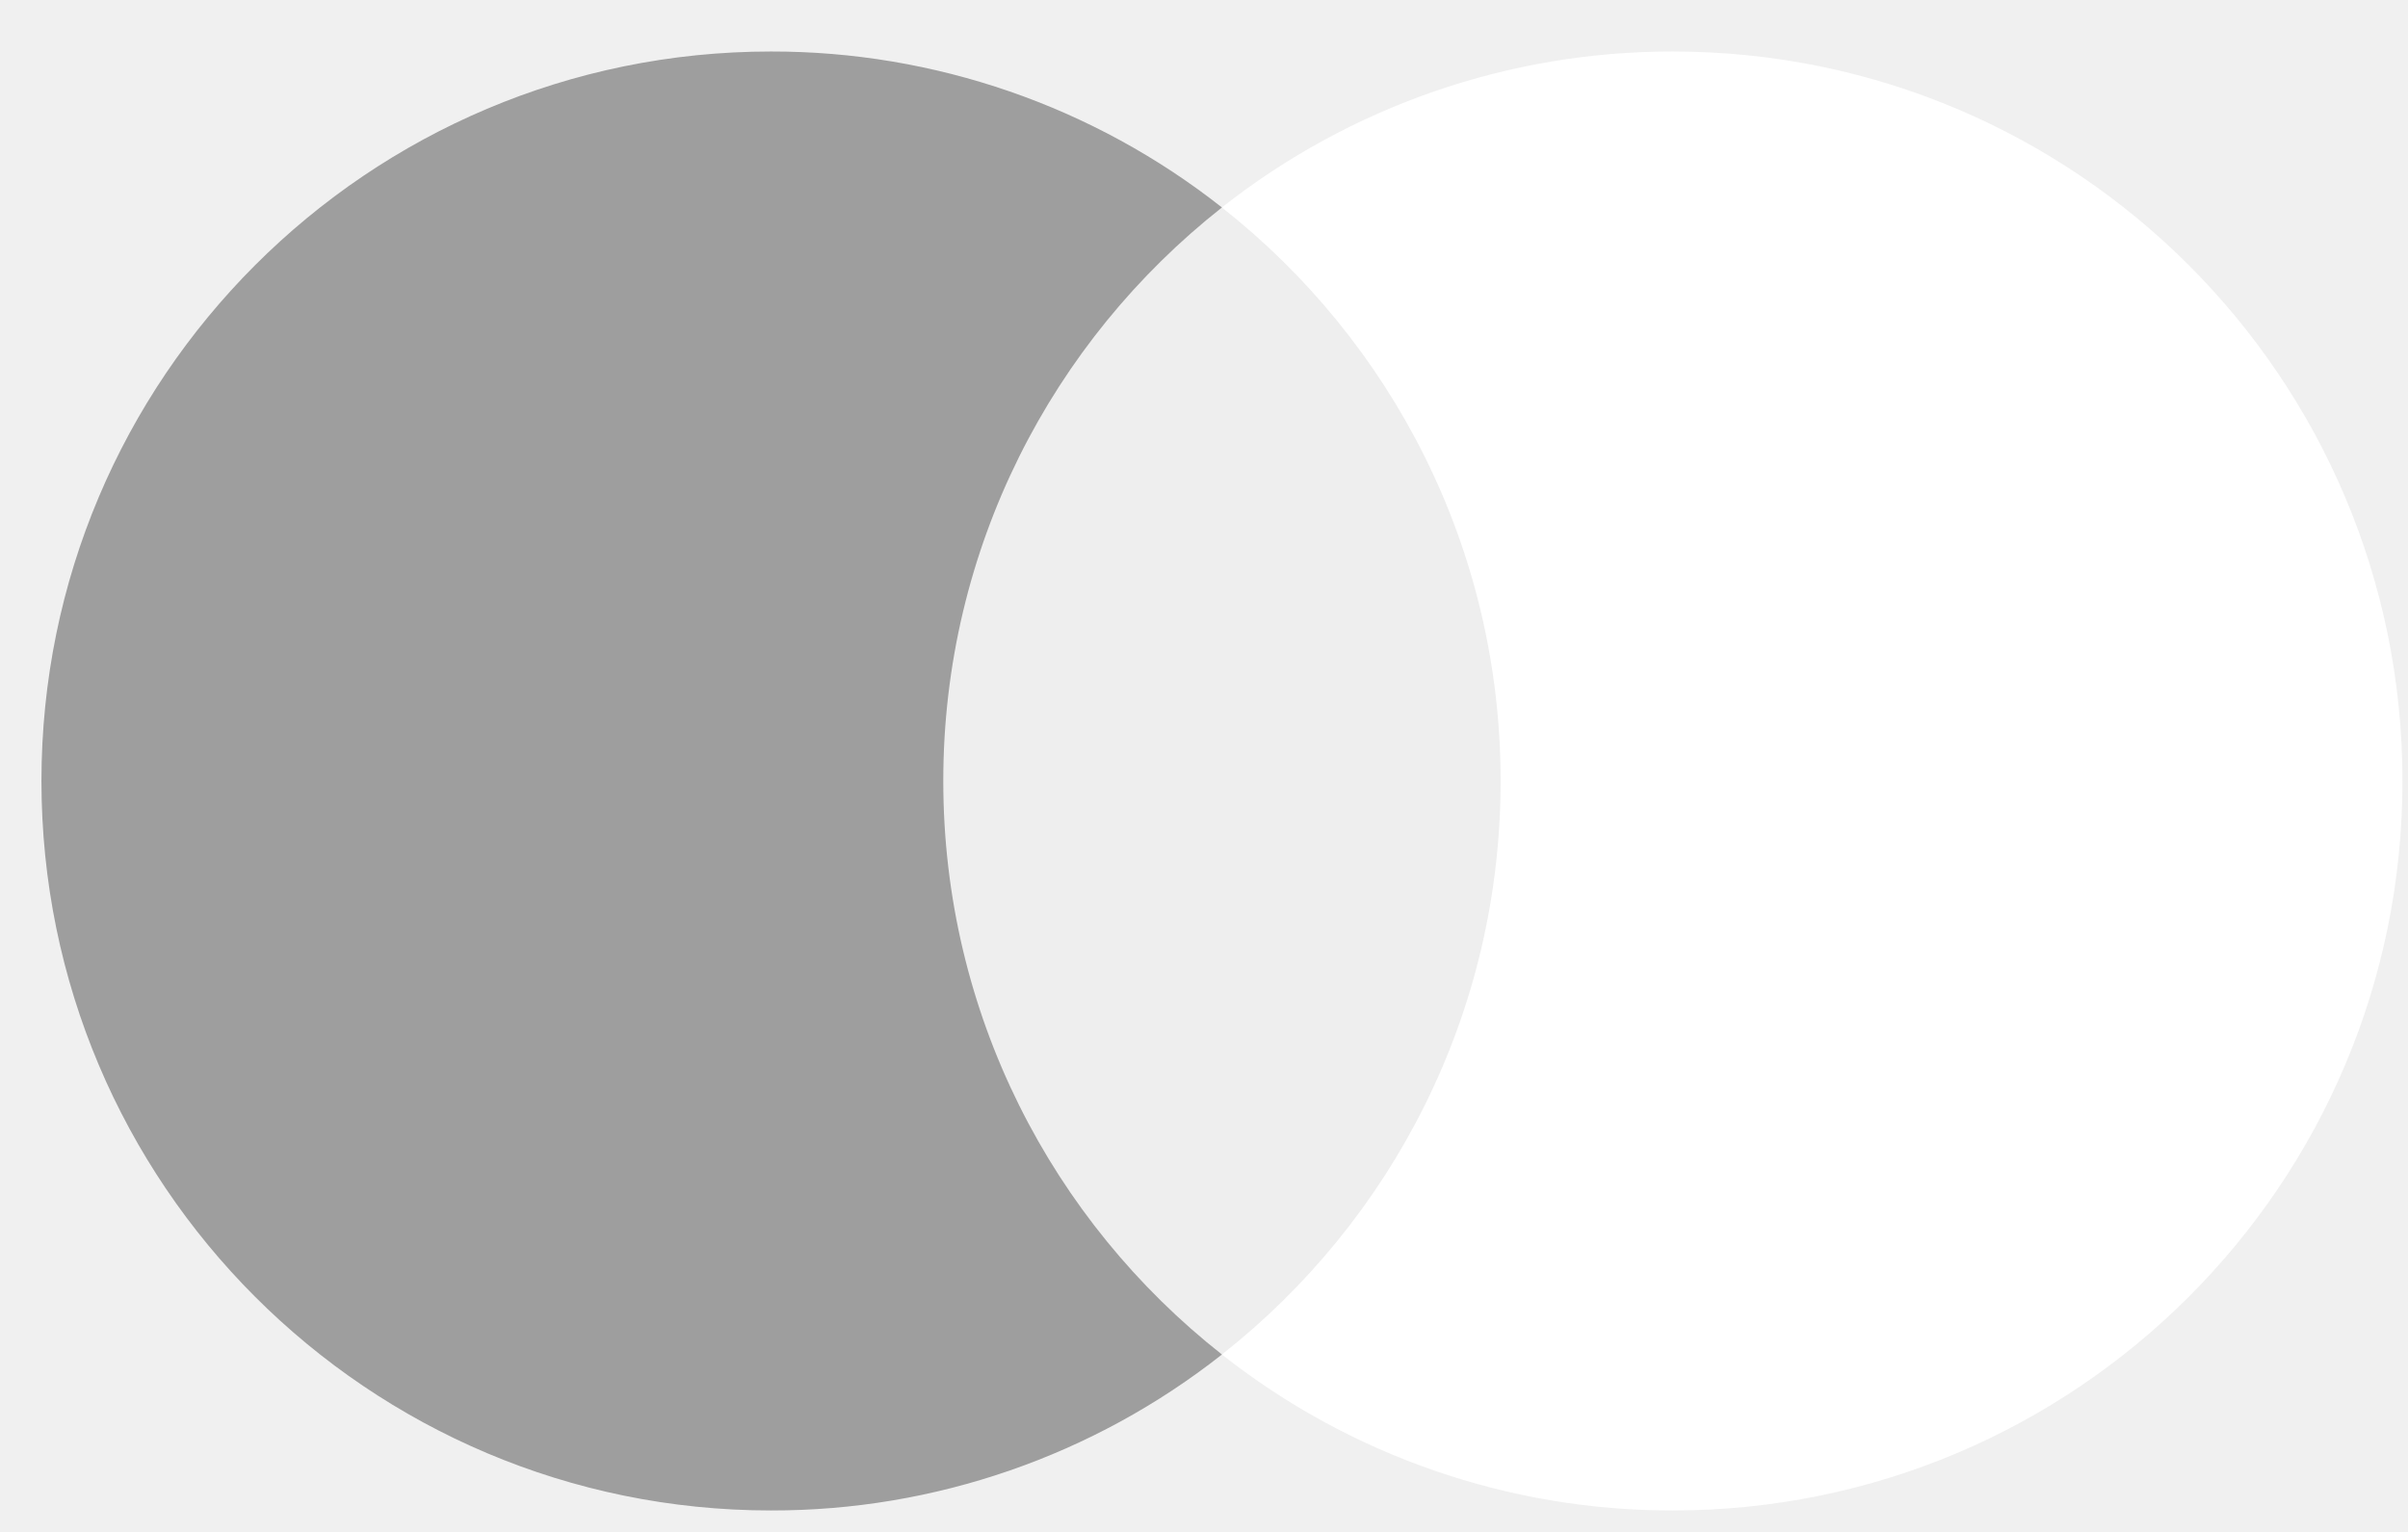
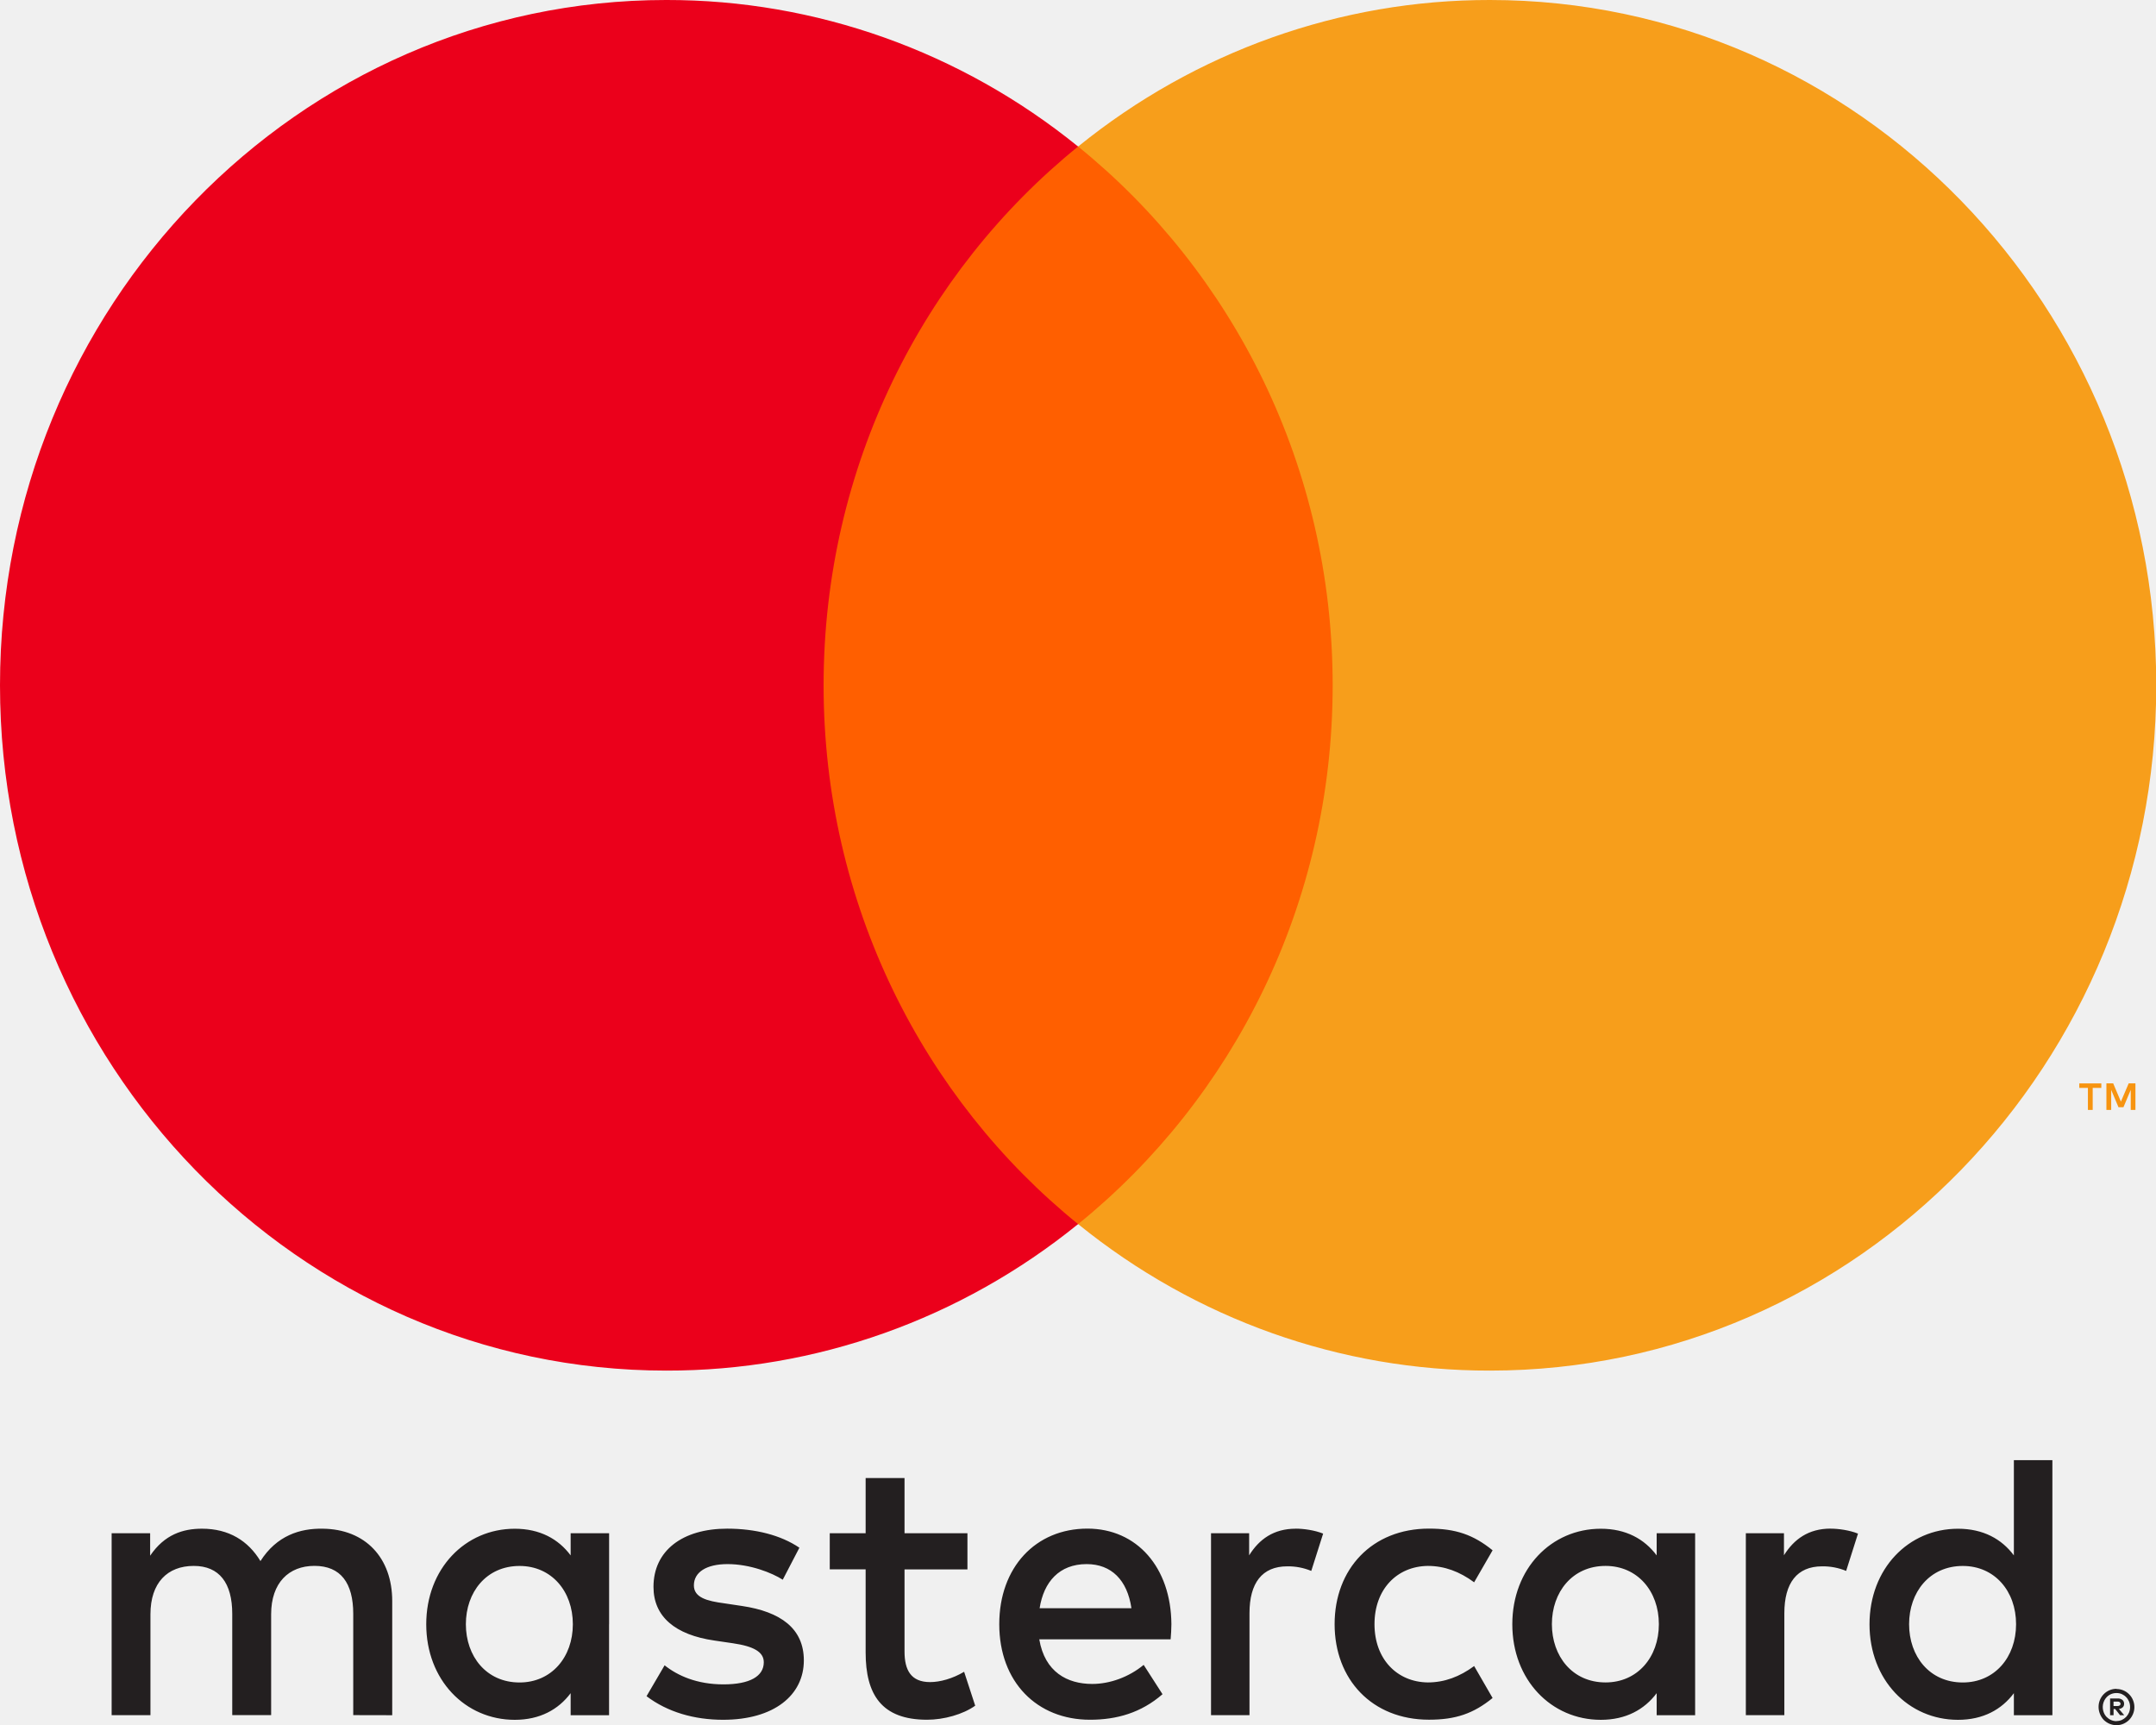
- <svg xmlns="http://www.w3.org/2000/svg" width="33" height="21" viewBox="0 0 33 21" fill="none">
-   <path d="M21.121 18.568H12.372V2.844H21.122L21.121 18.568Z" fill="#EEEEEE" />
-   <path d="M32.924 10.706C32.924 16.229 28.448 20.706 22.926 20.706C20.684 20.71 18.506 19.956 16.745 18.568C19.072 16.737 20.565 13.896 20.565 10.706C20.565 7.517 19.072 4.676 16.745 2.844C18.506 1.456 20.683 0.703 22.925 0.706C28.448 0.706 32.924 5.183 32.924 10.706" fill="white" />
-   <path d="M12.927 10.706C12.927 7.517 14.42 4.676 16.746 2.844C14.985 1.456 12.808 0.703 10.566 0.706C5.044 0.706 0.568 5.183 0.568 10.706C0.568 16.229 5.044 20.706 10.566 20.706C12.808 20.71 14.985 19.956 16.746 18.568C14.42 16.738 12.927 13.896 12.927 10.706Z" fill="#9E9E9E" />
+ <svg xmlns="http://www.w3.org/2000/svg" width="50" height="40" viewBox="0 0 50 40" fill="none">
+   <g clip-path="url(#clip0_1517_188)">
+     <path d="M49.015 39.458V39.56H49.108C49.126 39.561 49.143 39.556 49.158 39.547C49.164 39.543 49.169 39.537 49.172 39.53C49.176 39.523 49.177 39.516 49.177 39.508C49.177 39.501 49.176 39.493 49.172 39.486C49.169 39.48 49.164 39.474 49.158 39.47C49.143 39.46 49.126 39.456 49.108 39.457H49.015V39.458ZM49.109 39.385C49.149 39.382 49.189 39.394 49.221 39.418C49.234 39.429 49.244 39.443 49.251 39.459C49.258 39.475 49.261 39.492 49.26 39.509C49.261 39.524 49.258 39.539 49.253 39.553C49.248 39.567 49.239 39.579 49.229 39.589C49.204 39.612 49.172 39.625 49.139 39.627L49.264 39.774H49.168L49.053 39.629H49.016V39.774H48.935V39.385H49.11L49.109 39.385ZM49.084 39.908C49.126 39.909 49.168 39.9 49.207 39.883C49.244 39.866 49.278 39.842 49.307 39.813C49.336 39.783 49.359 39.748 49.375 39.71C49.407 39.629 49.407 39.537 49.375 39.456C49.358 39.417 49.336 39.382 49.307 39.353C49.278 39.323 49.244 39.3 49.207 39.283C49.168 39.267 49.126 39.258 49.084 39.259C49.041 39.258 48.999 39.267 48.959 39.283C48.921 39.299 48.886 39.323 48.857 39.353C48.813 39.399 48.783 39.458 48.771 39.522C48.759 39.586 48.766 39.653 48.79 39.713C48.805 39.751 48.828 39.786 48.857 39.816C48.886 39.845 48.921 39.869 48.959 39.885C48.999 39.903 49.041 39.911 49.084 39.911M49.084 39.165C49.194 39.165 49.3 39.209 49.378 39.289C49.416 39.327 49.446 39.372 49.466 39.422C49.488 39.474 49.499 39.529 49.499 39.585C49.499 39.641 49.488 39.696 49.466 39.747C49.445 39.797 49.415 39.842 49.378 39.881C49.34 39.919 49.295 39.949 49.246 39.971C49.195 39.993 49.14 40.005 49.084 40.004C49.028 40.005 48.972 39.993 48.92 39.971C48.871 39.95 48.826 39.919 48.787 39.881C48.75 39.841 48.72 39.794 48.7 39.743C48.679 39.692 48.668 39.636 48.668 39.58C48.668 39.525 48.679 39.469 48.7 39.418C48.721 39.368 48.751 39.322 48.789 39.284C48.827 39.245 48.872 39.215 48.921 39.194C48.973 39.172 49.029 39.16 49.085 39.161M10.804 37.663C10.804 36.922 11.277 36.312 12.049 36.312C12.787 36.312 13.285 36.895 13.285 37.663C13.285 38.431 12.787 39.014 12.049 39.014C11.277 39.014 10.804 38.405 10.804 37.663M14.126 37.663V35.553H13.234V36.067C12.951 35.687 12.522 35.449 11.938 35.449C10.788 35.449 9.885 36.376 9.885 37.664C9.885 38.953 10.787 39.88 11.938 39.88C12.521 39.88 12.951 39.641 13.234 39.262V39.774H14.125V37.663H14.126ZM44.274 37.663C44.274 36.922 44.747 36.312 45.519 36.312C46.258 36.312 46.755 36.895 46.755 37.663C46.755 38.431 46.258 39.014 45.519 39.014C44.747 39.014 44.274 38.405 44.274 37.663ZM47.597 37.663V33.859H46.704V36.067C46.421 35.687 45.992 35.449 45.408 35.449C44.258 35.449 43.356 36.376 43.356 37.664C43.356 38.953 44.258 39.88 45.408 39.88C45.992 39.88 46.421 39.641 46.704 39.262V39.774H47.597V37.663ZM25.2 36.269C25.775 36.269 26.144 36.64 26.239 37.292H24.11C24.205 36.683 24.565 36.269 25.2 36.269M25.218 35.446C24.016 35.446 23.174 36.346 23.174 37.662C23.174 39.004 24.049 39.878 25.278 39.878C25.896 39.878 26.462 39.719 26.96 39.286L26.523 38.606C26.179 38.889 25.741 39.048 25.329 39.048C24.754 39.048 24.23 38.774 24.102 38.014H27.148C27.157 37.9 27.166 37.785 27.166 37.662C27.157 36.346 26.366 35.446 25.218 35.446M35.99 37.662C35.99 36.92 36.463 36.311 37.235 36.311C37.973 36.311 38.471 36.894 38.471 37.662C38.471 38.43 37.973 39.013 37.235 39.013C36.463 39.013 35.99 38.403 35.99 37.662M39.312 37.662V35.553H38.42V36.067C38.136 35.687 37.708 35.449 37.124 35.449C35.974 35.449 35.072 36.376 35.072 37.664C35.072 38.953 35.974 39.88 37.124 39.88C37.708 39.88 38.136 39.641 38.42 39.262V39.774H39.312V37.663L39.312 37.662ZM30.951 37.662C30.951 38.942 31.818 39.877 33.14 39.877C33.758 39.877 34.17 39.736 34.615 39.374L34.187 38.633C33.852 38.88 33.5 39.013 33.112 39.013C32.4 39.004 31.876 38.474 31.876 37.662C31.876 36.849 32.4 36.32 33.112 36.311C33.499 36.311 33.851 36.443 34.187 36.691L34.615 35.949C34.169 35.587 33.758 35.446 33.14 35.446C31.818 35.446 30.951 36.382 30.951 37.662M42.454 35.446C41.939 35.446 41.604 35.694 41.372 36.064V35.553H40.488V39.772H41.381V37.407C41.381 36.709 41.673 36.321 42.256 36.321C42.447 36.318 42.637 36.354 42.814 36.427L43.089 35.562C42.892 35.482 42.634 35.447 42.453 35.447M18.537 35.888C18.108 35.597 17.517 35.447 16.864 35.447C15.825 35.447 15.155 35.959 15.155 36.797C15.155 37.485 15.654 37.91 16.571 38.042L16.993 38.104C17.482 38.175 17.713 38.307 17.713 38.545C17.713 38.871 17.388 39.058 16.778 39.058C16.16 39.058 15.714 38.855 15.413 38.616L14.994 39.332C15.483 39.702 16.101 39.879 16.77 39.879C17.955 39.879 18.642 39.305 18.642 38.502C18.642 37.76 18.101 37.373 17.208 37.24L16.788 37.177C16.402 37.126 16.092 37.046 16.092 36.763C16.092 36.455 16.384 36.269 16.873 36.269C17.397 36.269 17.904 36.472 18.153 36.631L18.539 35.889L18.537 35.888ZM30.05 35.448C29.535 35.448 29.2 35.695 28.969 36.066V35.553H28.085V39.772H28.977V37.407C28.977 36.709 29.269 36.321 29.852 36.321C30.043 36.318 30.233 36.354 30.41 36.427L30.685 35.562C30.488 35.482 30.23 35.447 30.05 35.447M22.436 35.553H20.977V34.273H20.075V35.553H19.243V36.391H20.075V38.316C20.075 39.295 20.445 39.878 21.5 39.878C21.887 39.878 22.333 39.755 22.616 39.552L22.359 38.766C22.092 38.925 21.801 39.005 21.569 39.005C21.123 39.005 20.977 38.722 20.977 38.298V36.392H22.436V35.553ZM9.096 39.773V37.125C9.096 36.128 8.478 35.457 7.482 35.448C6.958 35.439 6.418 35.606 6.04 36.199C5.757 35.731 5.311 35.448 4.684 35.448C4.246 35.448 3.817 35.58 3.482 36.074V35.553H2.589V39.772H3.489V37.432C3.489 36.7 3.884 36.311 4.494 36.311C5.087 36.311 5.386 36.708 5.386 37.423V39.771H6.288V37.432C6.288 36.7 6.7 36.31 7.292 36.31C7.902 36.31 8.192 36.708 8.192 37.423V39.771L9.096 39.773Z" fill="#231F20" />
+     <path d="M49.523 25.738V25.121H49.367L49.186 25.545L49.007 25.121H48.85V25.738H48.961V25.273L49.13 25.675H49.245L49.414 25.273V25.738H49.524H49.523ZM48.532 25.738V25.227H48.732V25.123H48.221V25.227H48.421V25.738H48.531H48.532Z" fill="#F79410" />
+     <path d="M31.764 28.384H18.243V3.397H31.764L31.764 28.384Z" fill="#FF5F00" />
+     <path d="M19.1 15.891C19.1 10.823 21.408 6.307 25.002 3.398C22.282 1.192 18.917 -0.005 15.452 -4.37512e-05C6.918 -4.37512e-05 0 7.115 0 15.891C0 24.668 6.918 31.782 15.452 31.782C18.917 31.788 22.282 30.591 25.002 28.385C21.409 25.476 19.1 20.96 19.1 15.891Z" fill="#EB001B" />
+     <path d="M50.006 15.891C50.006 24.668 43.088 31.782 34.554 31.782C31.089 31.788 27.724 30.591 25.003 28.385C28.598 25.475 30.906 20.96 30.906 15.891C30.906 10.822 28.598 6.307 25.003 3.398C27.724 1.192 31.089 -0.005 34.554 1.66811e-05C43.088 1.66811e-05 50.006 7.115 50.006 15.891" fill="#F79E1B" />
+   </g>
+   <defs>
+     <clipPath id="clip0_1517_188">
+       <rect width="50" height="40" fill="white" />
+     </clipPath>
+   </defs>
</svg>
